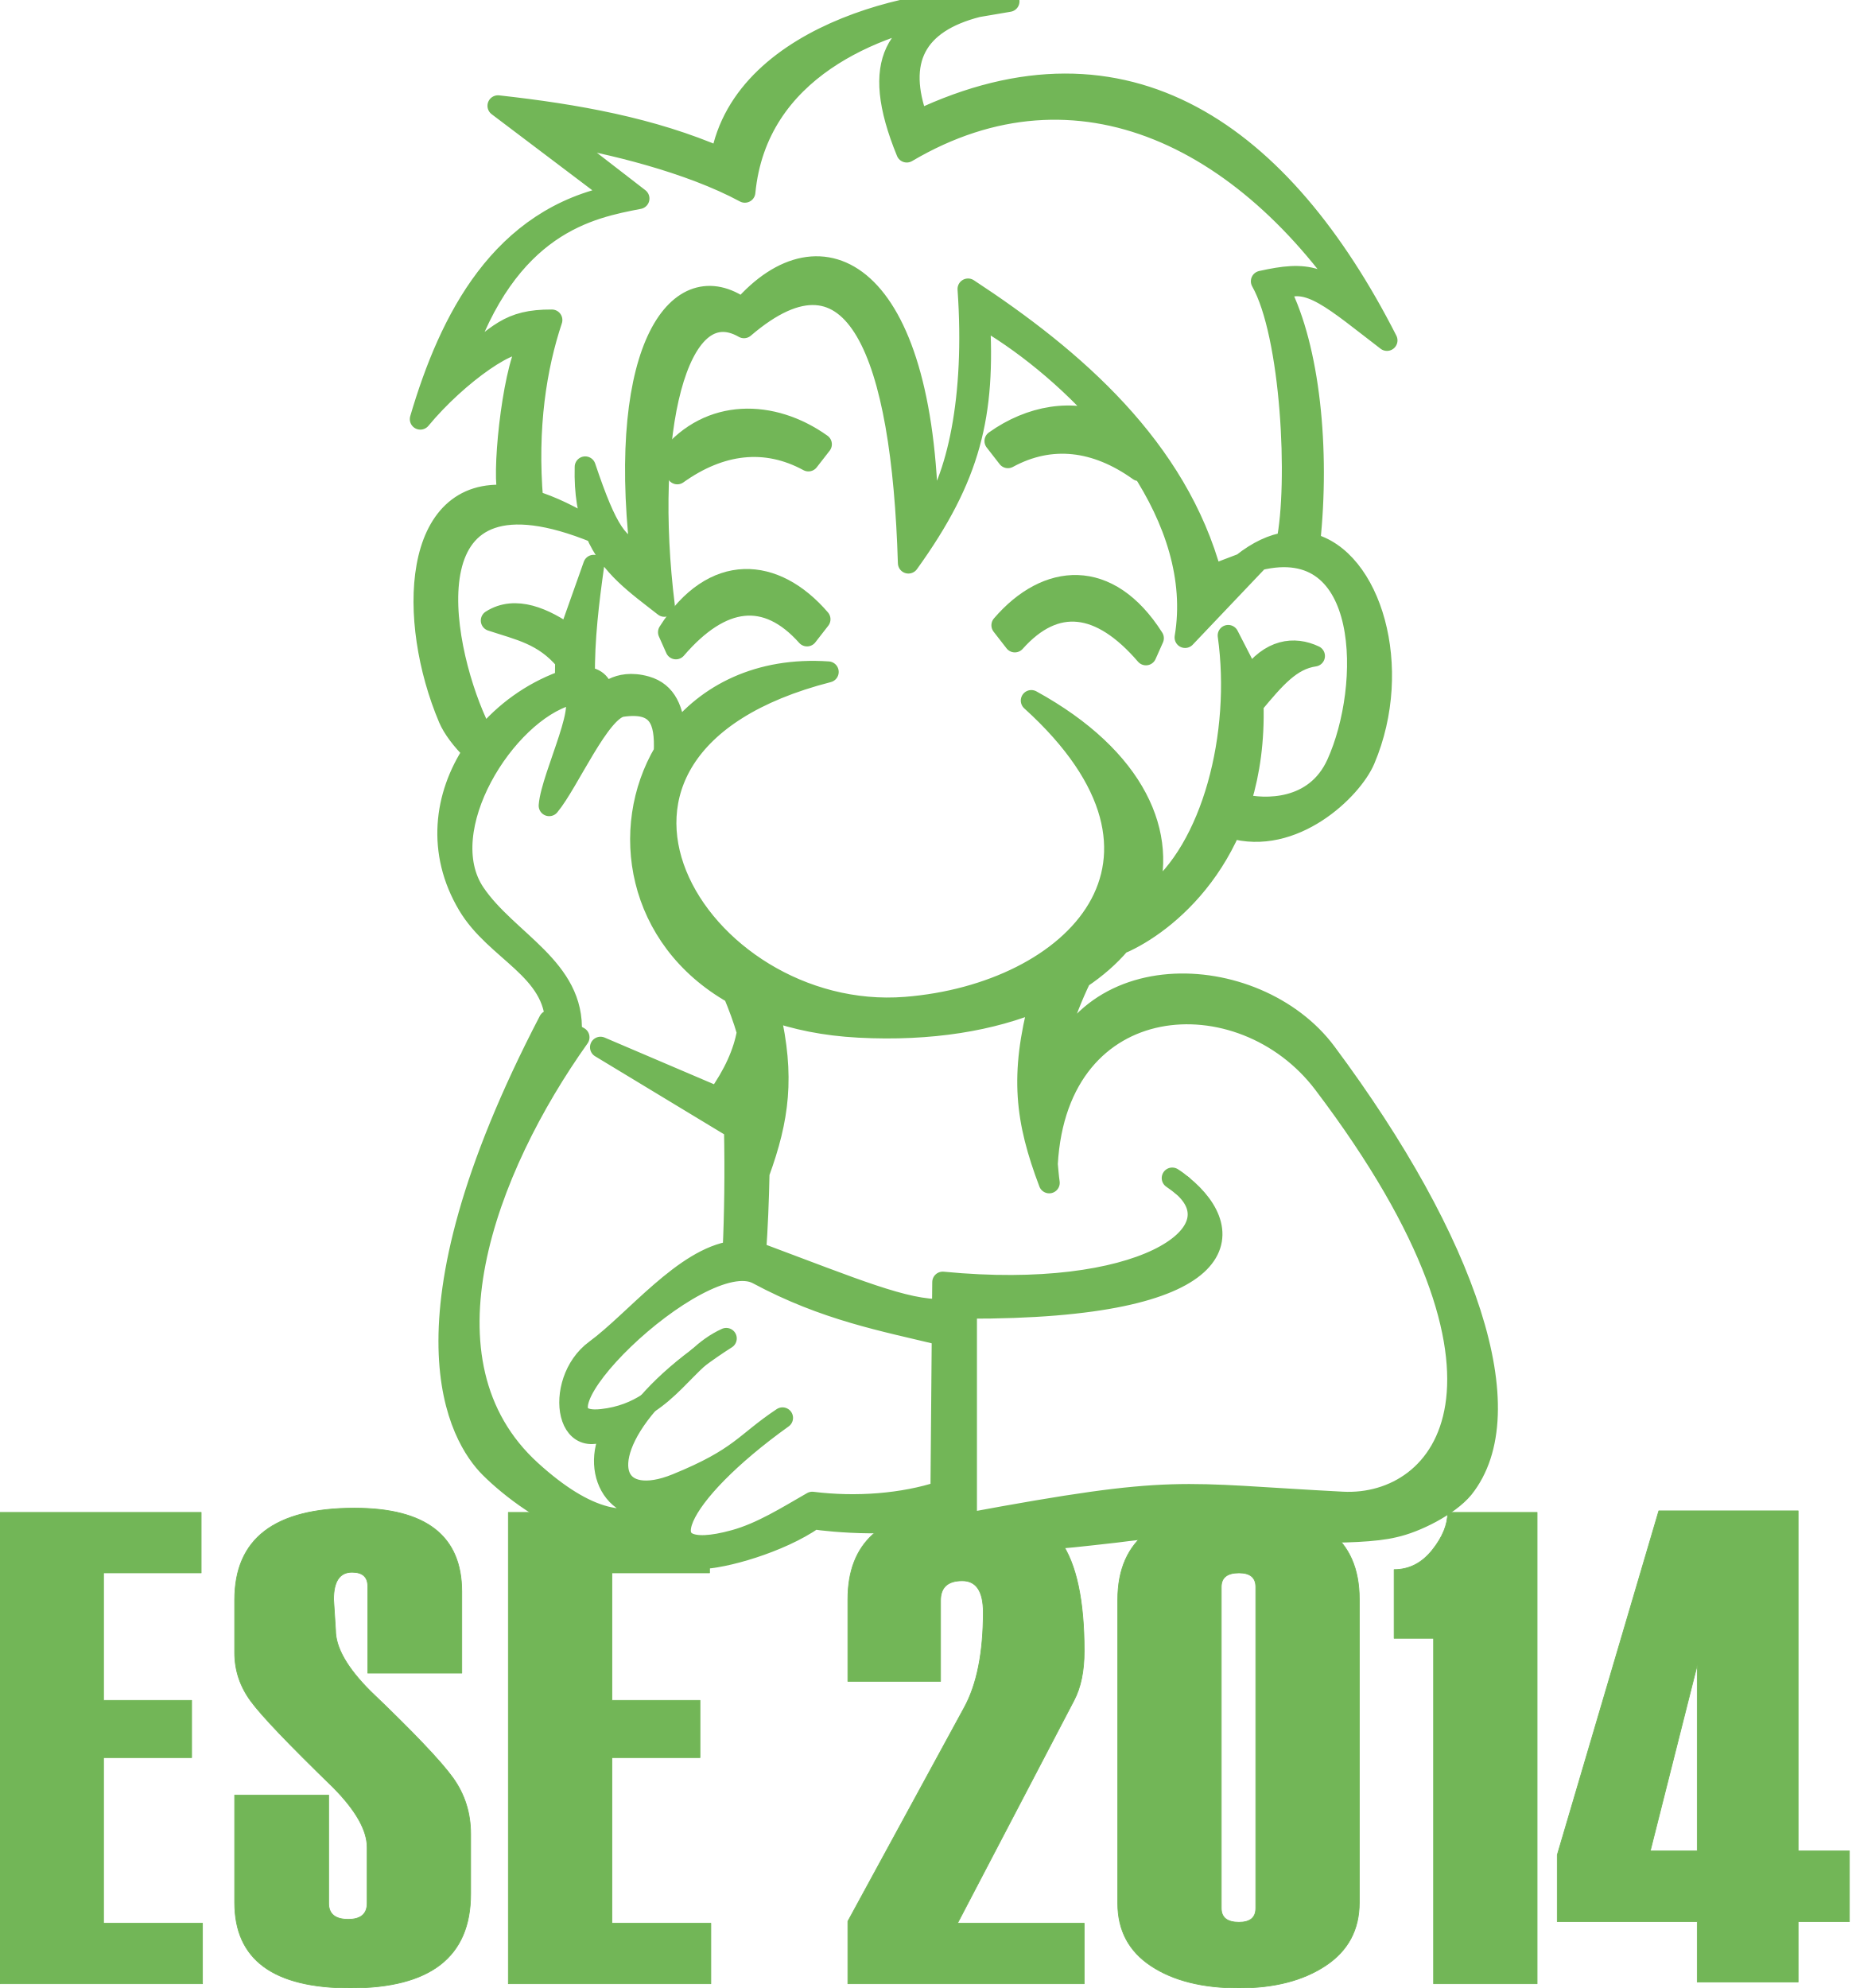
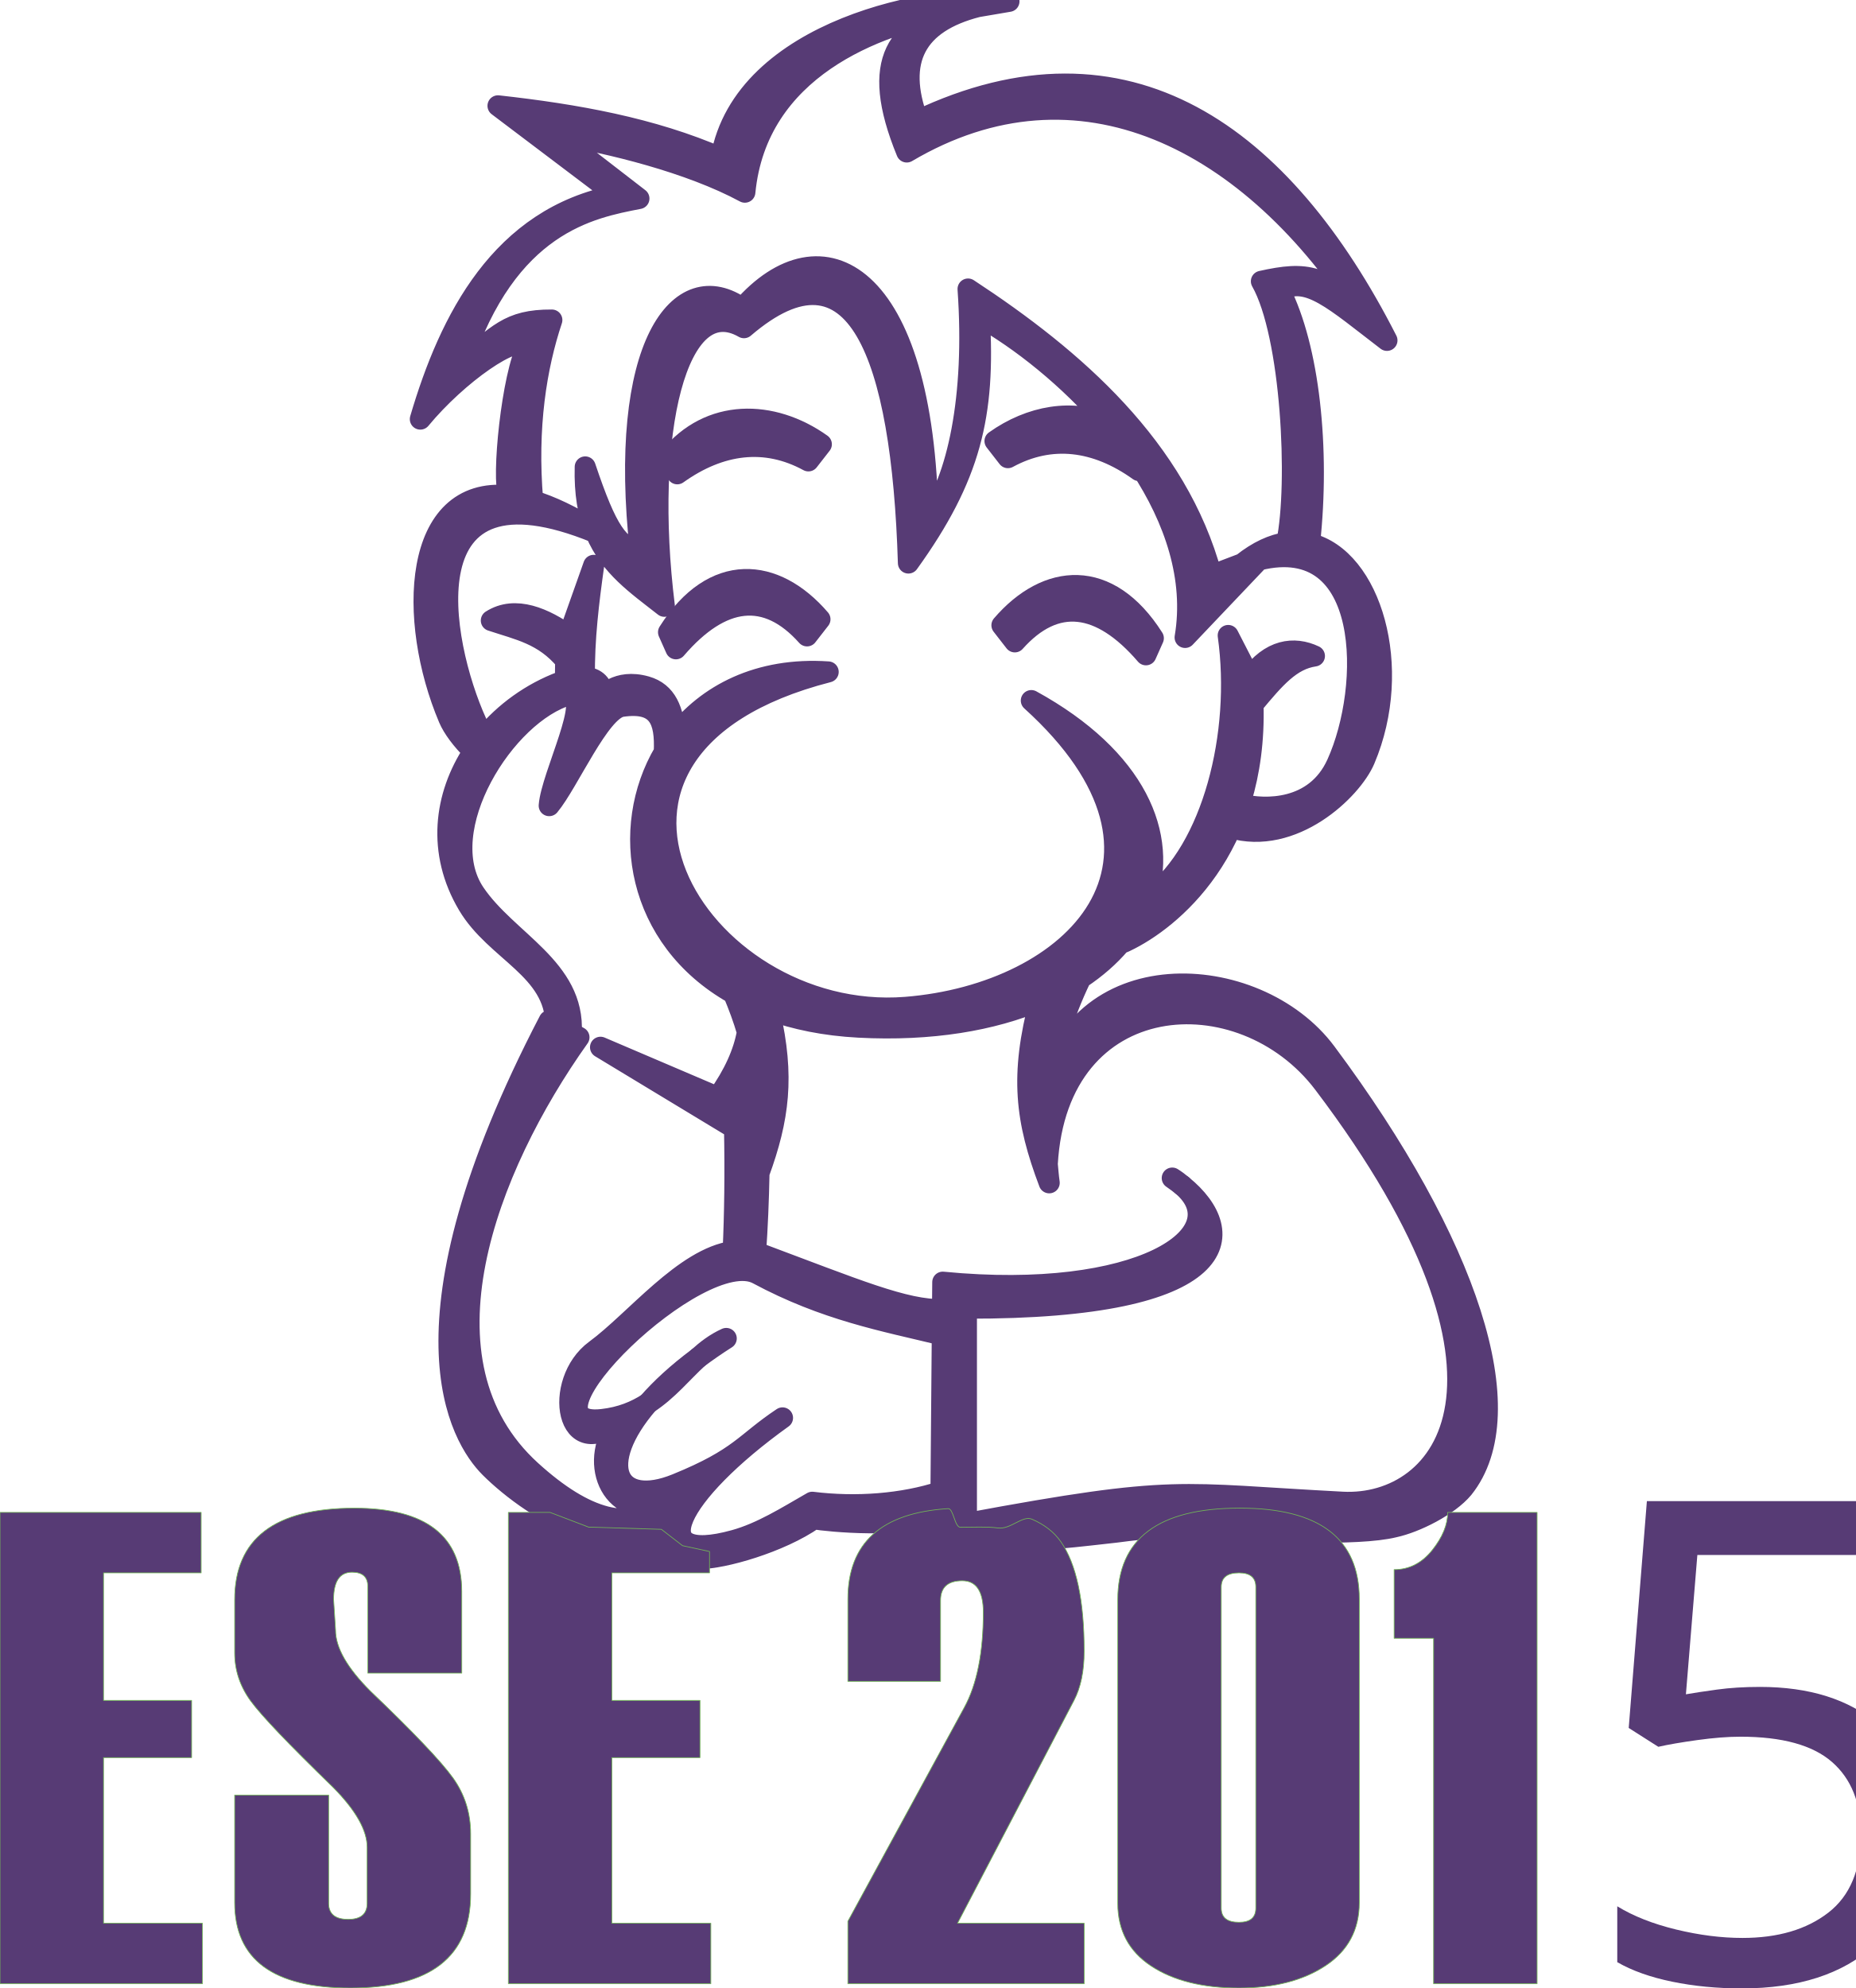
<svg xmlns="http://www.w3.org/2000/svg" id="svg2" version="1.1" width="330.85" height="354.487" xml:space="preserve">
  <defs id="defs6" />
  <g id="g10" transform="matrix(1.25,0,0,-1.25,0,354.4875)">
    <g id="g12" transform="scale(0.1,0.1)">
-       <path d="m 1915.22,693 c -237.2,12.27 -234.01,25.93 -536.6,-30.328 l 0,307.117 c 382.97,-1.051 390.54,108.101 307.78,175.091 81.79,-69.93 -61.48,-165.239 -341.55,-137.99 l -0.38,-38.968 c -52.23,-2.102 -126.74,29.738 -258.93,79.038 -2.57,0.95 -5.12,1.39 -7.71,2.05 2.53,36.06 4.13,73.94 4.9,113.53 28.43,77.94 36.22,137.84 15.33,228.74 -0.09,1.36 -0.31,2.69 -0.42,3.99 36.65,-13.25 78.81,-22.07 127.39,-24.63 103.52,-5.47 190.81,9.82 258.5,38.54 -28.56,-107.8 -20.47,-171.56 13.19,-260.59 -1.34,9.26 -1.93,17.9 -2.78,26.73 14.33,253.68 277.44,269.21 394.24,115.08 321.2,-424.091 172.23,-604.791 27.04,-597.4 z m -572.94,15.109 c -54.14,-17.808 -121,-22.961 -183.56,-15.16 -36.96,-21.219 -72.45,-43.687 -110.89,-54.32 -133.822,-36.879 -83.057,66.101 68.44,174.66 -54.33,-36.129 -59.36,-56.988 -151.102,-94.379 -86.91,-35.43 -116.223,27.809 -40.656,115.301 -17.633,-11.473 -38.539,-20.231 -65.532,-23.262 -131.585,-14.84 139.813,251.711 221.85,207.711 96.71,-51.89 179.12,-66.738 263.34,-87.16 l -1.89,-223.391 z M 757.504,737.73 c -170.734,155.18 -64.324,431.8 68.418,618.42 l -11.012,6.19 c 5.278,92.6 -91.176,130.46 -137.703,199.22 -61.305,90.59 43.297,257.26 134.578,283.22 34.621,0 -25.215,-115.66 -28.363,-158.15 27.562,33.08 72.074,137.02 103.851,141.65 52.184,7.56 62.375,-19.51 60.301,-65.31 -64.035,-108.57 -39.875,-265.67 98.816,-344.34 7.48,-17.91 14.26,-36.09 19.76,-54.96 -5.16,-29.53 -19.17,-60.66 -42.28,-93.07 L 856.637,1342 1047.78,1226.35 c 1.25,-64.19 0.46,-122.36 -1.98,-175.53 -69.683,-9.66 -139.784,-99.3 -196.245,-140.8 -61.989,-45.239 -42.52,-166.75 35.379,-99.071 -47.903,-56.289 -16.258,-142.39 62.07,-121.98 -47.629,-38.328 -111.266,-22.309 -189.5,48.761 z m 325.706,453.15 c 0.18,17.77 0.18,35.97 0,54.37 l -30.02,12.84 c 10.39,15.59 19.07,30.89 26.02,45.91 5.41,-35.13 7.11,-72.49 4,-113.12 z M 656.988,2314.9 c 66.649,202.59 185.438,224.42 254.465,237.8 l -119.015,91.96 c 77.39,-12.71 191.195,-40.34 270.132,-82.93 17.06,176.44 187.77,239.77 297.88,258.82 l 12.87,2.22 c -93.45,-22.34 -133.83,-72.13 -79.82,-203.7 244.41,144.24 491.62,20.23 656,-239.76 -57,66.05 -85.94,69.63 -150.14,55.33 43.17,-76.18 53.59,-288.94 36.24,-372.69 -19.87,-2.87 -41.18,-12.46 -63.39,-30.16 l -43.88,-16.72 c -49.13,181.66 -195.58,309 -347.41,408.56 10.95,-155.62 -15.26,-271.94 -57.18,-329.43 -5.61,357.77 -152.65,430.79 -264.75,301.85 -89.885,64.37 -178.138,-54.28 -145.373,-347.87 -31.394,7.68 -47.402,28.14 -78.82,121.67 -0.984,-37.78 4.312,-66.99 13.851,-90.84 -33.406,20.94 -62.886,34.8 -88.738,42.61 -9.004,105.3 5.227,191.53 27.324,257.76 -62.394,0.34 -76.211,-21.31 -130.246,-64.48 z M 1891.55,1334.23 c -99.94,134.35 -363.81,146.46 -398.43,-64.83 5.61,63.02 23.36,118.49 48.59,171.1 22.06,14.74 40.85,31.19 56,49.03 2.62,1.08 4.98,2.07 8.06,3.54 64.42,30.64 187.46,131.21 181.68,338.07 31.26,37.43 53.72,64.04 87.6,68.97 -28.85,13.69 -63.18,9.8 -92.02,-30.99 l -31,60.29 c 19.73,-140.6 -22.45,-305.79 -109.54,-372.08 -2.54,-1.91 -5.52,-4.3 -8.63,-6.9 33.92,93.04 -13.02,203.9 -162.69,286.1 252.29,-228.43 60.28,-418.64 -179.14,-437.62 -297.233,-23.45 -538.186,368.69 -110.61,478.5 -98.8,6.77 -173.17,-32.3 -218.221,-91.21 -2.371,36.21 -12.375,61.87 -41.539,70.21 -42.39,12.05 -61.449,-14.57 -61.187,-12.76 -0.883,15.33 -9.606,25.35 -26.758,26.17 -0.719,54.66 5.976,108.32 13.18,159.64 l -35.512,-100.13 c -34.34,24.32 -76.192,43.39 -110.52,21.38 39.379,-13.11 74.727,-19.48 106.035,-56.93 -0.273,-9.82 -0.179,-19.17 -0.179,-28.58 -1.91,-0.59 -3.594,-1 -5.61,-1.75 -43.382,-16.23 -81.304,-43.86 -109.73,-78.1 -4.293,5.83 -8.313,12.25 -11.711,19.71 -52.383,115.5 -101.707,382.3 170.227,271.01 20.539,-48.55 58.953,-74.5 97.859,-105.06 -30.691,246.33 17.707,452.35 113.526,397.42 160.04,137.2 225.58,-38.76 234.56,-335.71 88.88,123.36 109.55,211.57 101.18,351.82 58.64,-33.09 127.83,-87.53 184.71,-154.31 -51.07,22.98 -111.72,12.65 -162.38,-23.47 l 18.43,-23.72 c 61.46,33.4 125.59,25.48 187.03,-18.42 l 2.29,5.13 c 48.53,-74.14 77.68,-158.35 63.45,-243.19 l 105.06,110.55 c 161.17,39.55 161.88,-180.13 111.58,-290.93 -31.04,-68.31 -103.99,-65.76 -136.31,-57.66 l -15.1,-33.38 c 88.8,-26.29 172.54,54.04 190.82,97.1 55.8,131.49 8.65,287.75 -78.48,308.42 14.66,135.27 -0.78,278.79 -42.43,360.8 39.54,22.84 78.18,-14.06 152.84,-71.12 -149.17,292.98 -370.66,455.51 -669.2,313.52 -31.61,85.74 -3.19,139.84 85.06,162.46 l 44.91,7.64 c -104.79,13.34 -378.65,-40.08 -410.81,-223.6 -98.818,43.09 -207.084,62.23 -318.103,74.6 L 879.27,2557.32 c -164.622,-31.64 -237.875,-177.16 -279.676,-319.29 52.851,63.95 137.082,123.29 153.16,104.47 -22.211,-40.46 -37.379,-190.06 -26.918,-213.79 -137.969,14.43 -144.941,-177.47 -85.531,-317.61 5.758,-13.54 18.343,-30.7 35.215,-47.11 -41.875,-63.3 -52.375,-143.83 -7.723,-218.98 39.433,-66.42 124.176,-91.06 125.062,-170.46 l -9.437,5.24 C 556.926,944.789 656.988,784.539 699.117,742.43 c 28.496,-28.52 84.258,-71.668 138.379,-85.711 40.336,-10.539 71.766,-10.207 105.973,-2.41 -0.5,-20.911 22.308,-41.329 54.75,-41.629 32.461,-0.321 114.491,22.75 162.861,56.621 18.5,-3.352 132.52,-14.75 180.74,8.859 1.07,-12.91 1.07,-57.879 1.07,-57.879 0,0 153.98,20.43 170.35,21.66 19.48,1.489 64.11,6.75 78.63,8.329 14.48,1.531 54.22,8.968 124.95,5.57 89.03,-4.289 219.17,-11.199 271.95,1.82 30.6,6.602 77.47,30.059 98.43,55.192 86.66,108.418 6.47,349.948 -195.65,621.378" style="fill:#72b657;fill-opacity:1;fill-rule:nonzero;stroke:#72b657;stroke-opacity:1;stroke-width:30;stroke-miterlimit:4;stroke-dasharray:none;stroke-linecap:round;stroke-linejoin:round" id="path14" />
-       <path d="m 953.645,1934.05 10.543,-23.69 c 64.972,75.49 129.062,83.41 187.052,18.44 l 18.46,23.72 c -64.11,74.65 -151.96,82.55 -216.055,-18.47" style="fill:#72b657;fill-opacity:1;fill-rule:nonzero;stroke:#72b657;stroke-opacity:1;stroke-width:30;stroke-miterlimit:4;stroke-dasharray:none;stroke-linecap:round;stroke-linejoin:round" id="path16" />
-       <path d="m 995.898,899.02 c -29.945,-22.321 -53.578,-44.27 -71.386,-64.809 28.343,18.418 48.379,43.75 71.386,64.809" style="fill:#72b657;fill-opacity:1;fill-rule:nonzero;stroke:#72b657;stroke-opacity:1;stroke-width:30;stroke-miterlimit:4;stroke-dasharray:none;stroke-linecap:round;stroke-linejoin:round" id="path18" />
-       <path d="M 955.586,2183.69 966.145,2160 c 61.475,43.88 125.645,51.82 187.055,18.43 l 18.47,23.73 c -70.24,50.06 -159.86,50.93 -216.084,-18.47" style="fill:#72b657;fill-opacity:1;fill-rule:nonzero;stroke:#72b657;stroke-opacity:1;stroke-width:30;stroke-miterlimit:4;stroke-dasharray:none;stroke-linecap:round;stroke-linejoin:round" id="path20" />
-       <path d="m 995.898,899.02 c 12.312,9.14 25.562,18.359 40.102,27.589 -15.35,-6.91 -28.08,-16.668 -40.102,-27.589" style="fill:#72b657;fill-opacity:1;fill-rule:nonzero;stroke:#72b657;stroke-opacity:1;stroke-width:30;stroke-miterlimit:4;stroke-dasharray:none;stroke-linecap:round;stroke-linejoin:round" id="path22" />
-       <path d="m 1429.24,1943.96 18.42,-23.71 c 57.96,64.96 122.07,57.05 187.04,-18.44 l 10.56,23.7 c -64.11,100.97 -151.92,93.09 -216.02,18.45" style="fill:#72b657;fill-opacity:1;fill-rule:nonzero;stroke:#72b657;stroke-opacity:1;stroke-width:30;stroke-miterlimit:4;stroke-dasharray:none;stroke-linecap:round;stroke-linejoin:round" id="path24" />
-       <path d="m 1686.4,1144.88 c -4.21,3.54 -8.78,7.1 -14.2,10.51 5.02,-3.39 9.66,-6.97 14.2,-10.51" style="fill:#72b657;fill-opacity:1;fill-rule:nonzero;stroke:#72b657;stroke-opacity:1;stroke-width:30;stroke-miterlimit:4;stroke-dasharray:none;stroke-linecap:round;stroke-linejoin:round" id="path26" />
-       <path d="m 288.84,6.09 -288.84,0 0,672.359 286.953,0 0,-86.277 -139.258,0 0,-181.91 125.672,0 0,-81.621 -125.672,0 0,-236.282 141.145,0 0,-86.27" style="fill:#72b657;fill-opacity:1;fill-rule:nonzero;stroke:#72b657;stroke-opacity:1;stroke-linecap:round;stroke-linejoin:round" id="path28" />
-       <path d="m 334.734,275.219 134.106,0 0,-154.258 c 0,-15.32 9.305,-22.992 27.906,-22.992 17.973,0 26.961,7.672 26.961,22.992 l 0,79.73 c 0,24.387 -16.273,52.969 -48.762,85.778 -62.82,60.953 -101.925,101.922 -117.218,122.84 -15.34,20.929 -22.993,43.91 -22.993,68.929 l 0,75.5 c 0,87.192 56.965,130.813 170.914,130.813 102.051,0 153.079,-39.711 153.079,-119.09 l 0,-116.281 -134.094,0 0,123.761 c 0,13.457 -7.5,20.168 -22.461,20.168 -17.531,0 -26.281,-12.98 -26.281,-38.898 l 2.797,-43.602 c 0,-25.031 16.609,-54.097 49.828,-87.23 61.726,-59.078 100.972,-100.328 117.734,-123.789 16.773,-23.43 25.145,-50 25.145,-79.699 l 0,-85.789 C 671.395,44.691 614.27,0 500.023,0 389.824,0 334.734,40.621 334.734,121.91 l 0,153.309" style="fill:#72b657;fill-opacity:1;fill-rule:nonzero;stroke:#72b657;stroke-opacity:1;stroke-linecap:round;stroke-linejoin:round" id="path30" />
-       <path d="m 1014.01,6.09 -288.83,0 0,672.359 59.425,0 54.961,-20.961 103.903,-3.179 30.168,-23.329 38.513,-8.308 0,-30.5 -139.263,0 0,-181.91 125.648,0 0,-81.621 -125.648,0 0,-236.282 141.123,0 0,-86.27" style="fill:#72b657;fill-opacity:1;fill-rule:nonzero;stroke:#72b657;stroke-opacity:1;stroke-linecap:round;stroke-linejoin:round" id="path32" />
-       <path d="m 1546.6,6.09 -337.12,0 0,89.082 165.95,304.758 c 18.14,33.148 27.23,78.468 27.23,135.98 0,30.012 -10.02,45.031 -30.01,45.031 -20.62,0 -30.96,-9.402 -30.96,-28.14 l 0,-115.36 -132.21,0 0,117.219 c 0,80.141 47.64,123.18 142.97,129.168 7.66,0.481 9.27,-26.59 17.58,-26.59 17.51,0 38.72,1.09 53.24,-0.976 18.28,-2.621 35.29,18.379 48.78,12.519 17.85,-7.742 31.53,-18.351 41.03,-31.84 22.34,-31.711 33.52,-83.863 33.52,-156.351 0,-28.442 -4.85,-51.899 -14.53,-70.328 L 1365.9,92.359 l 180.7,0 0,-86.27" style="fill:#72b657;fill-opacity:1;fill-rule:nonzero;stroke:#72b657;stroke-opacity:1;stroke-linecap:round;stroke-linejoin:round" id="path34" />
-       <path d="m 1791.39,113.922 0,458.109 c 0,13.438 -7.99,20.141 -23.93,20.141 -16.89,0 -25.32,-6.703 -25.32,-20.141 l 0,-458.109 c 0,-13.434 8.43,-20.141 25.32,-20.141 15.94,0 23.93,6.707 23.93,20.141 z m -196.93,7.039 0,432.777 c 0,87.192 57.96,130.813 173.96,130.813 113.75,0 170.66,-43.301 170.66,-129.891 l 0,-432.75 c 0,-38.769 -16.03,-68.769 -48.06,-90.012 C 1858.97,10.629 1817.77,0 1767.46,0 c -51.91,0 -93.71,10.461 -125.39,31.398 -31.75,20.934 -47.61,50.793 -47.61,89.563" style="fill:#72b657;fill-opacity:1;fill-rule:nonzero;stroke:#72b657;stroke-opacity:1;stroke-linecap:round;stroke-linejoin:round" id="path36" />
-       <path d="m 2192.68,6.09 -147.68,0 0,492.789 -56.27,0 0,97.98 c 21.44,0 39.53,9.243 54.28,27.68 14.75,18.441 22.15,36.391 22.15,53.91 l 127.52,0 0,-672.359" style="fill:#72b657;fill-opacity:1;fill-rule:nonzero;stroke:#72b657;stroke-opacity:1;stroke-linecap:round;stroke-linejoin:round" id="path38" />
-       <g transform="scale(1,-1)" style="font-size:320px;font-style:normal;font-weight:normal;line-height:125%;letter-spacing:0px;word-spacing:0px;fill:#72b657;fill-opacity:1;stroke:#72b657;stroke-opacity:1;font-family:Sans;stroke-linecap:round;stroke-linejoin:round" id="text3017">
-         <path d="m 2638.177,-94.747 -73.125,0 0,86.25 -143.906,0 0,-86.25 -199.688,0 0,-95.156 144.844,-490.781 198.75,0 0,485.156 73.125,0 0,100.781 m -217.031,-100.781 0,-265.312 -67.031,265.312 67.031,0" style="font-size:960px;font-variant:normal;font-weight:500;font-stretch:normal;fill:#72b657;stroke:#72b657;font-family:Haettenschweiler;-inkscape-font-specification:Haettenschweiler Medium;stroke-linecap:round;stroke-linejoin:round" id="path3884" />
+       <path d="m 1915.22,693 c -237.2,12.27 -234.01,25.93 -536.6,-30.328 l 0,307.117 c 382.97,-1.051 390.54,108.101 307.78,175.091 81.79,-69.93 -61.48,-165.239 -341.55,-137.99 l -0.38,-38.968 c -52.23,-2.102 -126.74,29.738 -258.93,79.038 -2.57,0.95 -5.12,1.39 -7.71,2.05 2.53,36.06 4.13,73.94 4.9,113.53 28.43,77.94 36.22,137.84 15.33,228.74 -0.09,1.36 -0.31,2.69 -0.42,3.99 36.65,-13.25 78.81,-22.07 127.39,-24.63 103.52,-5.47 190.81,9.82 258.5,38.54 -28.56,-107.8 -20.47,-171.56 13.19,-260.59 -1.34,9.26 -1.93,17.9 -2.78,26.73 14.33,253.68 277.44,269.21 394.24,115.08 321.2,-424.091 172.23,-604.791 27.04,-597.4 z m -572.94,15.109 c -54.14,-17.808 -121,-22.961 -183.56,-15.16 -36.96,-21.219 -72.45,-43.687 -110.89,-54.32 -133.822,-36.879 -83.057,66.101 68.44,174.66 -54.33,-36.129 -59.36,-56.988 -151.102,-94.379 -86.91,-35.43 -116.223,27.809 -40.656,115.301 -17.633,-11.473 -38.539,-20.231 -65.532,-23.262 -131.585,-14.84 139.813,251.711 221.85,207.711 96.71,-51.89 179.12,-66.738 263.34,-87.16 l -1.89,-223.391 z M 757.504,737.73 c -170.734,155.18 -64.324,431.8 68.418,618.42 l -11.012,6.19 c 5.278,92.6 -91.176,130.46 -137.703,199.22 -61.305,90.59 43.297,257.26 134.578,283.22 34.621,0 -25.215,-115.66 -28.363,-158.15 27.562,33.08 72.074,137.02 103.851,141.65 52.184,7.56 62.375,-19.51 60.301,-65.31 -64.035,-108.57 -39.875,-265.67 98.816,-344.34 7.48,-17.91 14.26,-36.09 19.76,-54.96 -5.16,-29.53 -19.17,-60.66 -42.28,-93.07 L 856.637,1342 1047.78,1226.35 c 1.25,-64.19 0.46,-122.36 -1.98,-175.53 -69.683,-9.66 -139.784,-99.3 -196.245,-140.8 -61.989,-45.239 -42.52,-166.75 35.379,-99.071 -47.903,-56.289 -16.258,-142.39 62.07,-121.98 -47.629,-38.328 -111.266,-22.309 -189.5,48.761 z m 325.706,453.15 c 0.18,17.77 0.18,35.97 0,54.37 l -30.02,12.84 c 10.39,15.59 19.07,30.89 26.02,45.91 5.41,-35.13 7.11,-72.49 4,-113.12 z M 656.988,2314.9 c 66.649,202.59 185.438,224.42 254.465,237.8 l -119.015,91.96 c 77.39,-12.71 191.195,-40.34 270.132,-82.93 17.06,176.44 187.77,239.77 297.88,258.82 l 12.87,2.22 c -93.45,-22.34 -133.83,-72.13 -79.82,-203.7 244.41,144.24 491.62,20.23 656,-239.76 -57,66.05 -85.94,69.63 -150.14,55.33 43.17,-76.18 53.59,-288.94 36.24,-372.69 -19.87,-2.87 -41.18,-12.46 -63.39,-30.16 l -43.88,-16.72 c -49.13,181.66 -195.58,309 -347.41,408.56 10.95,-155.62 -15.26,-271.94 -57.18,-329.43 -5.61,357.77 -152.65,430.79 -264.75,301.85 -89.885,64.37 -178.138,-54.28 -145.373,-347.87 -31.394,7.68 -47.402,28.14 -78.82,121.67 -0.984,-37.78 4.312,-66.99 13.851,-90.84 -33.406,20.94 -62.886,34.8 -88.738,42.61 -9.004,105.3 5.227,191.53 27.324,257.76 -62.394,0.34 -76.211,-21.31 -130.246,-64.48 z M 1891.55,1334.23 c -99.94,134.35 -363.81,146.46 -398.43,-64.83 5.61,63.02 23.36,118.49 48.59,171.1 22.06,14.74 40.85,31.19 56,49.03 2.62,1.08 4.98,2.07 8.06,3.54 64.42,30.64 187.46,131.21 181.68,338.07 31.26,37.43 53.72,64.04 87.6,68.97 -28.85,13.69 -63.18,9.8 -92.02,-30.99 l -31,60.29 c 19.73,-140.6 -22.45,-305.79 -109.54,-372.08 -2.54,-1.91 -5.52,-4.3 -8.63,-6.9 33.92,93.04 -13.02,203.9 -162.69,286.1 252.29,-228.43 60.28,-418.64 -179.14,-437.62 -297.233,-23.45 -538.186,368.69 -110.61,478.5 -98.8,6.77 -173.17,-32.3 -218.221,-91.21 -2.371,36.21 -12.375,61.87 -41.539,70.21 -42.39,12.05 -61.449,-14.57 -61.187,-12.76 -0.883,15.33 -9.606,25.35 -26.758,26.17 -0.719,54.66 5.976,108.32 13.18,159.64 l -35.512,-100.13 c -34.34,24.32 -76.192,43.39 -110.52,21.38 39.379,-13.11 74.727,-19.48 106.035,-56.93 -0.273,-9.82 -0.179,-19.17 -0.179,-28.58 -1.91,-0.59 -3.594,-1 -5.61,-1.75 -43.382,-16.23 -81.304,-43.86 -109.73,-78.1 -4.293,5.83 -8.313,12.25 -11.711,19.71 -52.383,115.5 -101.707,382.3 170.227,271.01 20.539,-48.55 58.953,-74.5 97.859,-105.06 -30.691,246.33 17.707,452.35 113.526,397.42 160.04,137.2 225.58,-38.76 234.56,-335.71 88.88,123.36 109.55,211.57 101.18,351.82 58.64,-33.09 127.83,-87.53 184.71,-154.31 -51.07,22.98 -111.72,12.65 -162.38,-23.47 l 18.43,-23.72 c 61.46,33.4 125.59,25.48 187.03,-18.42 l 2.29,5.13 c 48.53,-74.14 77.68,-158.35 63.45,-243.19 l 105.06,110.55 c 161.17,39.55 161.88,-180.13 111.58,-290.93 -31.04,-68.31 -103.99,-65.76 -136.31,-57.66 l -15.1,-33.38 c 88.8,-26.29 172.54,54.04 190.82,97.1 55.8,131.49 8.65,287.75 -78.48,308.42 14.66,135.27 -0.78,278.79 -42.43,360.8 39.54,22.84 78.18,-14.06 152.84,-71.12 -149.17,292.98 -370.66,455.51 -669.2,313.52 -31.61,85.74 -3.19,139.84 85.06,162.46 l 44.91,7.64 c -104.79,13.34 -378.65,-40.08 -410.81,-223.6 -98.818,43.09 -207.084,62.23 -318.103,74.6 L 879.27,2557.32 c -164.622,-31.64 -237.875,-177.16 -279.676,-319.29 52.851,63.95 137.082,123.29 153.16,104.47 -22.211,-40.46 -37.379,-190.06 -26.918,-213.79 -137.969,14.43 -144.941,-177.47 -85.531,-317.61 5.758,-13.54 18.343,-30.7 35.215,-47.11 -41.875,-63.3 -52.375,-143.83 -7.723,-218.98 39.433,-66.42 124.176,-91.06 125.062,-170.46 l -9.437,5.24 C 556.926,944.789 656.988,784.539 699.117,742.43 c 28.496,-28.52 84.258,-71.668 138.379,-85.711 40.336,-10.539 71.766,-10.207 105.973,-2.41 -0.5,-20.911 22.308,-41.329 54.75,-41.629 32.461,-0.321 114.491,22.75 162.861,56.621 18.5,-3.352 132.52,-14.75 180.74,8.859 1.07,-12.91 1.07,-57.879 1.07,-57.879 0,0 153.98,20.43 170.35,21.66 19.48,1.489 64.11,6.75 78.63,8.329 14.48,1.531 54.22,8.968 124.95,5.57 89.03,-4.289 219.17,-11.199 271.95,1.82 30.6,6.602 77.47,30.059 98.43,55.192 86.66,108.418 6.47,349.948 -195.65,621.378" style="fill:#573b75;fill-opacity:1;fill-rule:nonzero;stroke:#573b75;stroke-opacity:1;stroke-width:30;stroke-miterlimit:4;stroke-dasharray:none;stroke-linecap:round;stroke-linejoin:round" id="path14" />
+       <path d="m 953.645,1934.05 10.543,-23.69 c 64.972,75.49 129.062,83.41 187.052,18.44 l 18.46,23.72 c -64.11,74.65 -151.96,82.55 -216.055,-18.47" style="fill:#573b75;fill-opacity:1;fill-rule:nonzero;stroke:#573b75;stroke-opacity:1;stroke-width:30;stroke-miterlimit:4;stroke-dasharray:none;stroke-linecap:round;stroke-linejoin:round" id="path16" />
+       <path d="m 995.898,899.02 c -29.945,-22.321 -53.578,-44.27 -71.386,-64.809 28.343,18.418 48.379,43.75 71.386,64.809" style="fill:#573b75;fill-opacity:1;fill-rule:nonzero;stroke:#573b75;stroke-opacity:1;stroke-width:30;stroke-miterlimit:4;stroke-dasharray:none;stroke-linecap:round;stroke-linejoin:round" id="path18" />
+       <path d="M 955.586,2183.69 966.145,2160 c 61.475,43.88 125.645,51.82 187.055,18.43 l 18.47,23.73 c -70.24,50.06 -159.86,50.93 -216.084,-18.47" style="fill:#573b75;fill-opacity:1;fill-rule:nonzero;stroke:#573b75;stroke-opacity:1;stroke-width:30;stroke-miterlimit:4;stroke-dasharray:none;stroke-linecap:round;stroke-linejoin:round" id="path20" />
+       <path d="m 995.898,899.02 c 12.312,9.14 25.562,18.359 40.102,27.589 -15.35,-6.91 -28.08,-16.668 -40.102,-27.589" style="fill:#573b75;fill-opacity:1;fill-rule:nonzero;stroke:#573b75;stroke-opacity:1;stroke-width:30;stroke-miterlimit:4;stroke-dasharray:none;stroke-linecap:round;stroke-linejoin:round" id="path22" />
+       <path d="m 1429.24,1943.96 18.42,-23.71 c 57.96,64.96 122.07,57.05 187.04,-18.44 l 10.56,23.7 c -64.11,100.97 -151.92,93.09 -216.02,18.45" style="fill:#573b75;fill-opacity:1;fill-rule:nonzero;stroke:#573b75;stroke-opacity:1;stroke-width:30;stroke-miterlimit:4;stroke-dasharray:none;stroke-linecap:round;stroke-linejoin:round" id="path24" />
+       <path d="m 1686.4,1144.88 c -4.21,3.54 -8.78,7.1 -14.2,10.51 5.02,-3.39 9.66,-6.97 14.2,-10.51" style="fill:#573b75;fill-opacity:1;fill-rule:nonzero;stroke:#573b75;stroke-opacity:1;stroke-width:30;stroke-miterlimit:4;stroke-dasharray:none;stroke-linecap:round;stroke-linejoin:round" id="path26" />
+       <path d="m 288.84,6.09 -288.84,0 0,672.359 286.953,0 0,-86.277 -139.258,0 0,-181.91 125.672,0 0,-81.621 -125.672,0 0,-236.282 141.145,0 0,-86.27" style="fill:#573b75;fill-opacity:1;fill-rule:nonzero;stroke:#72b657;stroke-opacity:1;stroke-linecap:round;stroke-linejoin:round" id="path28" />
+       <path d="m 334.734,275.219 134.106,0 0,-154.258 c 0,-15.32 9.305,-22.992 27.906,-22.992 17.973,0 26.961,7.672 26.961,22.992 l 0,79.73 c 0,24.387 -16.273,52.969 -48.762,85.778 -62.82,60.953 -101.925,101.922 -117.218,122.84 -15.34,20.929 -22.993,43.91 -22.993,68.929 l 0,75.5 c 0,87.192 56.965,130.813 170.914,130.813 102.051,0 153.079,-39.711 153.079,-119.09 l 0,-116.281 -134.094,0 0,123.761 c 0,13.457 -7.5,20.168 -22.461,20.168 -17.531,0 -26.281,-12.98 -26.281,-38.898 l 2.797,-43.602 c 0,-25.031 16.609,-54.097 49.828,-87.23 61.726,-59.078 100.972,-100.328 117.734,-123.789 16.773,-23.43 25.145,-50 25.145,-79.699 l 0,-85.789 C 671.395,44.691 614.27,0 500.023,0 389.824,0 334.734,40.621 334.734,121.91 l 0,153.309" style="fill:#573b75;fill-opacity:1;fill-rule:nonzero;stroke:#72b657;stroke-opacity:1;stroke-linecap:round;stroke-linejoin:round" id="path30" />
+       <path d="m 1014.01,6.09 -288.83,0 0,672.359 59.425,0 54.961,-20.961 103.903,-3.179 30.168,-23.329 38.513,-8.308 0,-30.5 -139.263,0 0,-181.91 125.648,0 0,-81.621 -125.648,0 0,-236.282 141.123,0 0,-86.27" style="fill:#573b75;fill-opacity:1;fill-rule:nonzero;stroke:#72b657;stroke-opacity:1;stroke-linecap:round;stroke-linejoin:round" id="path32" />
+       <path d="m 1546.6,6.09 -337.12,0 0,89.082 165.95,304.758 c 18.14,33.148 27.23,78.468 27.23,135.98 0,30.012 -10.02,45.031 -30.01,45.031 -20.62,0 -30.96,-9.402 -30.96,-28.14 l 0,-115.36 -132.21,0 0,117.219 c 0,80.141 47.64,123.18 142.97,129.168 7.66,0.481 9.27,-26.59 17.58,-26.59 17.51,0 38.72,1.09 53.24,-0.976 18.28,-2.621 35.29,18.379 48.78,12.519 17.85,-7.742 31.53,-18.351 41.03,-31.84 22.34,-31.711 33.52,-83.863 33.52,-156.351 0,-28.442 -4.85,-51.899 -14.53,-70.328 L 1365.9,92.359 l 180.7,0 0,-86.27" style="fill:#573b75;fill-opacity:1;fill-rule:nonzero;stroke:#72b657;stroke-opacity:1;stroke-linecap:round;stroke-linejoin:round" id="path34" />
+       <path d="m 1791.39,113.922 0,458.109 c 0,13.438 -7.99,20.141 -23.93,20.141 -16.89,0 -25.32,-6.703 -25.32,-20.141 l 0,-458.109 c 0,-13.434 8.43,-20.141 25.32,-20.141 15.94,0 23.93,6.707 23.93,20.141 z m -196.93,7.039 0,432.777 c 0,87.192 57.96,130.813 173.96,130.813 113.75,0 170.66,-43.301 170.66,-129.891 l 0,-432.75 c 0,-38.769 -16.03,-68.769 -48.06,-90.012 C 1858.97,10.629 1817.77,0 1767.46,0 c -51.91,0 -93.71,10.461 -125.39,31.398 -31.75,20.934 -47.61,50.793 -47.61,89.563" style="fill:#573b75;fill-opacity:1;fill-rule:nonzero;stroke:#72b657;stroke-opacity:1;stroke-linecap:round;stroke-linejoin:round" id="path36" />
+       <path d="m 2192.68,6.09 -147.68,0 0,492.789 -56.27,0 0,97.98 c 21.44,0 39.53,9.243 54.28,27.68 14.75,18.441 22.15,36.391 22.15,53.91 l 127.52,0 0,-672.359" style="fill:#573b75;fill-opacity:1;fill-rule:nonzero;stroke:#72b657;stroke-opacity:1;stroke-linecap:round;stroke-linejoin:round" id="path38" />
+       <g transform="scale(1,-1)" style="font-size:320px;font-style:normal;font-weight:normal;line-height:125%;letter-spacing:0px;word-spacing:0px;fill:#573b75;fill-opacity:1;stroke:#72b657;stroke-opacity:1;font-family:Sans;stroke-linecap:round;stroke-linejoin:round" id="text3017">
+         <text xml:space="preserve" style="font-style:normal;font-variant:normal;font-weight:normal;font-stretch:normal;font-size:128.009px;line-height:100%;font-family:'Times New Roman';-inkscape-font-specification:'Times New Roman, Normal';text-align:start;letter-spacing:0px;word-spacing:0px;writing-mode:lr-tb;text-anchor:start;fill:#573b75;fill-opacity:1;stroke:none;stroke-width:1px;stroke-linecap:butt;stroke-linejoin:miter;stroke-opacity:1" x="2246.554" y="-9.013" id="text4149">
+           <tspan id="tspan4151" x="2246.554" y="-9.013" style="font-style:normal;font-variant:normal;font-weight:500;font-stretch:normal;font-size:960.066px;font-family:Haettenschweiler;-inkscape-font-specification:'Haettenschweiler Medium';fill:#573b75;fill-opacity:1">5</tspan>
+         </text>
      </g>
    </g>
  </g>
</svg>
